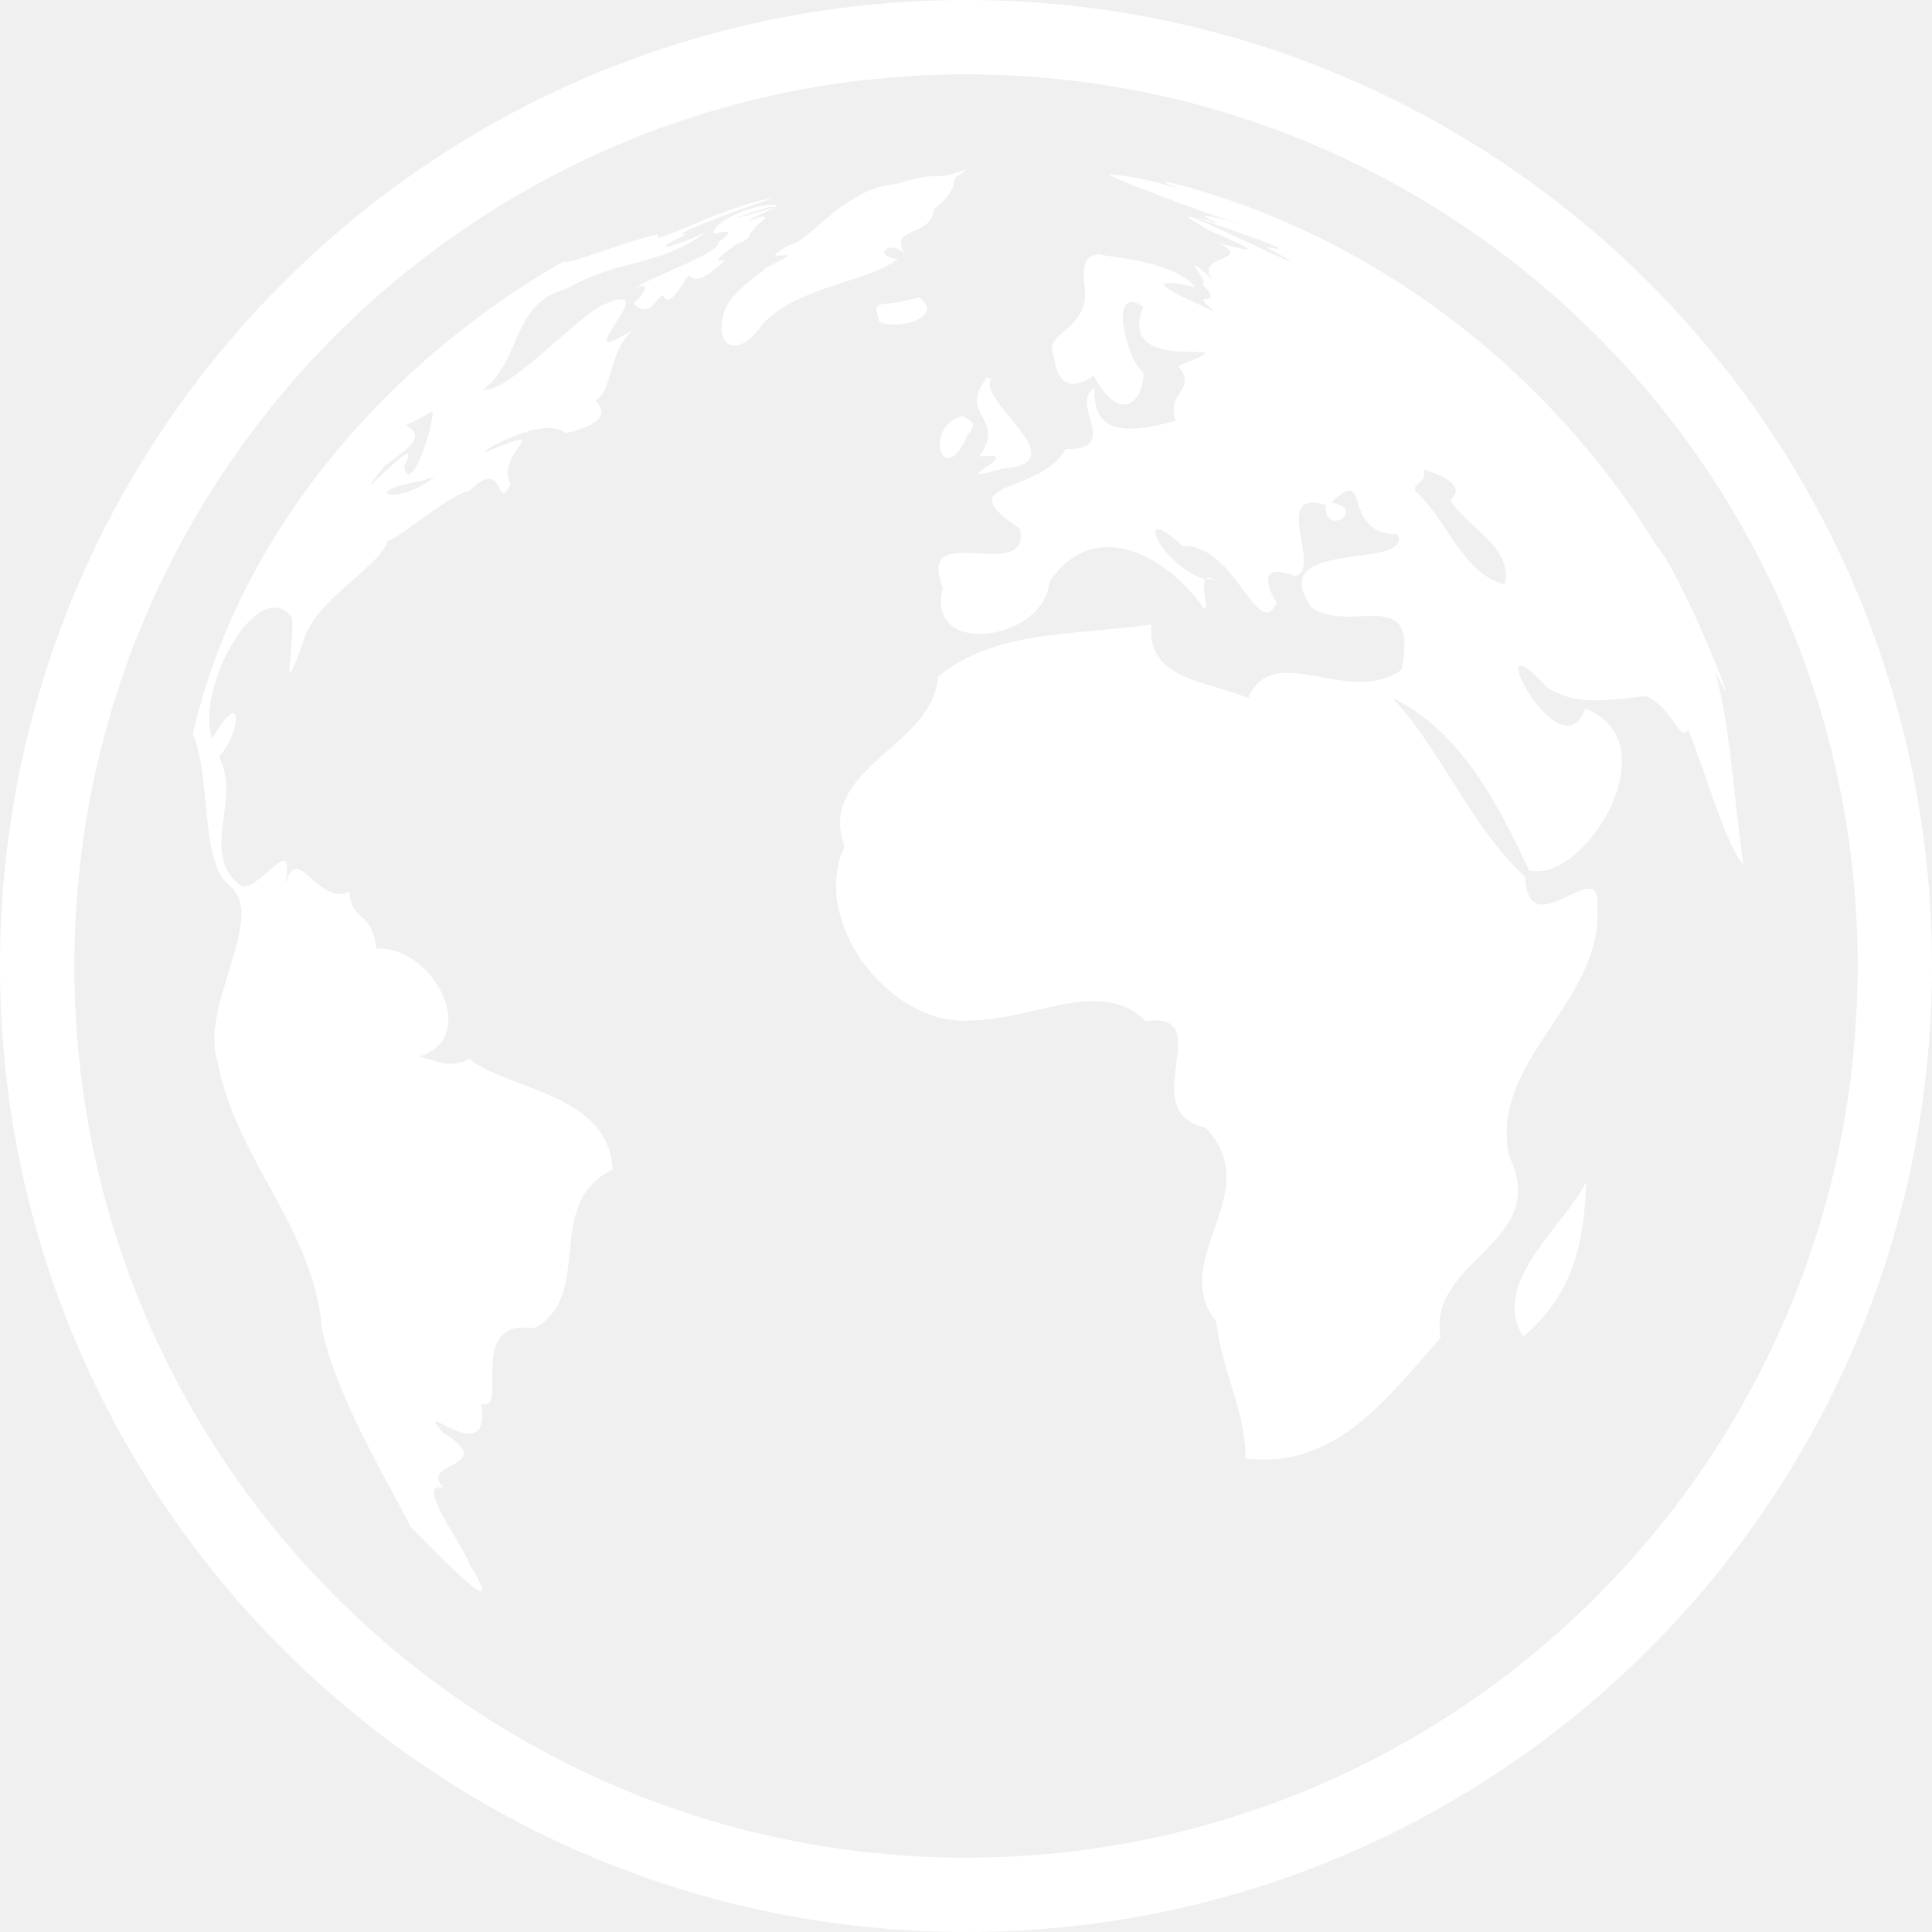
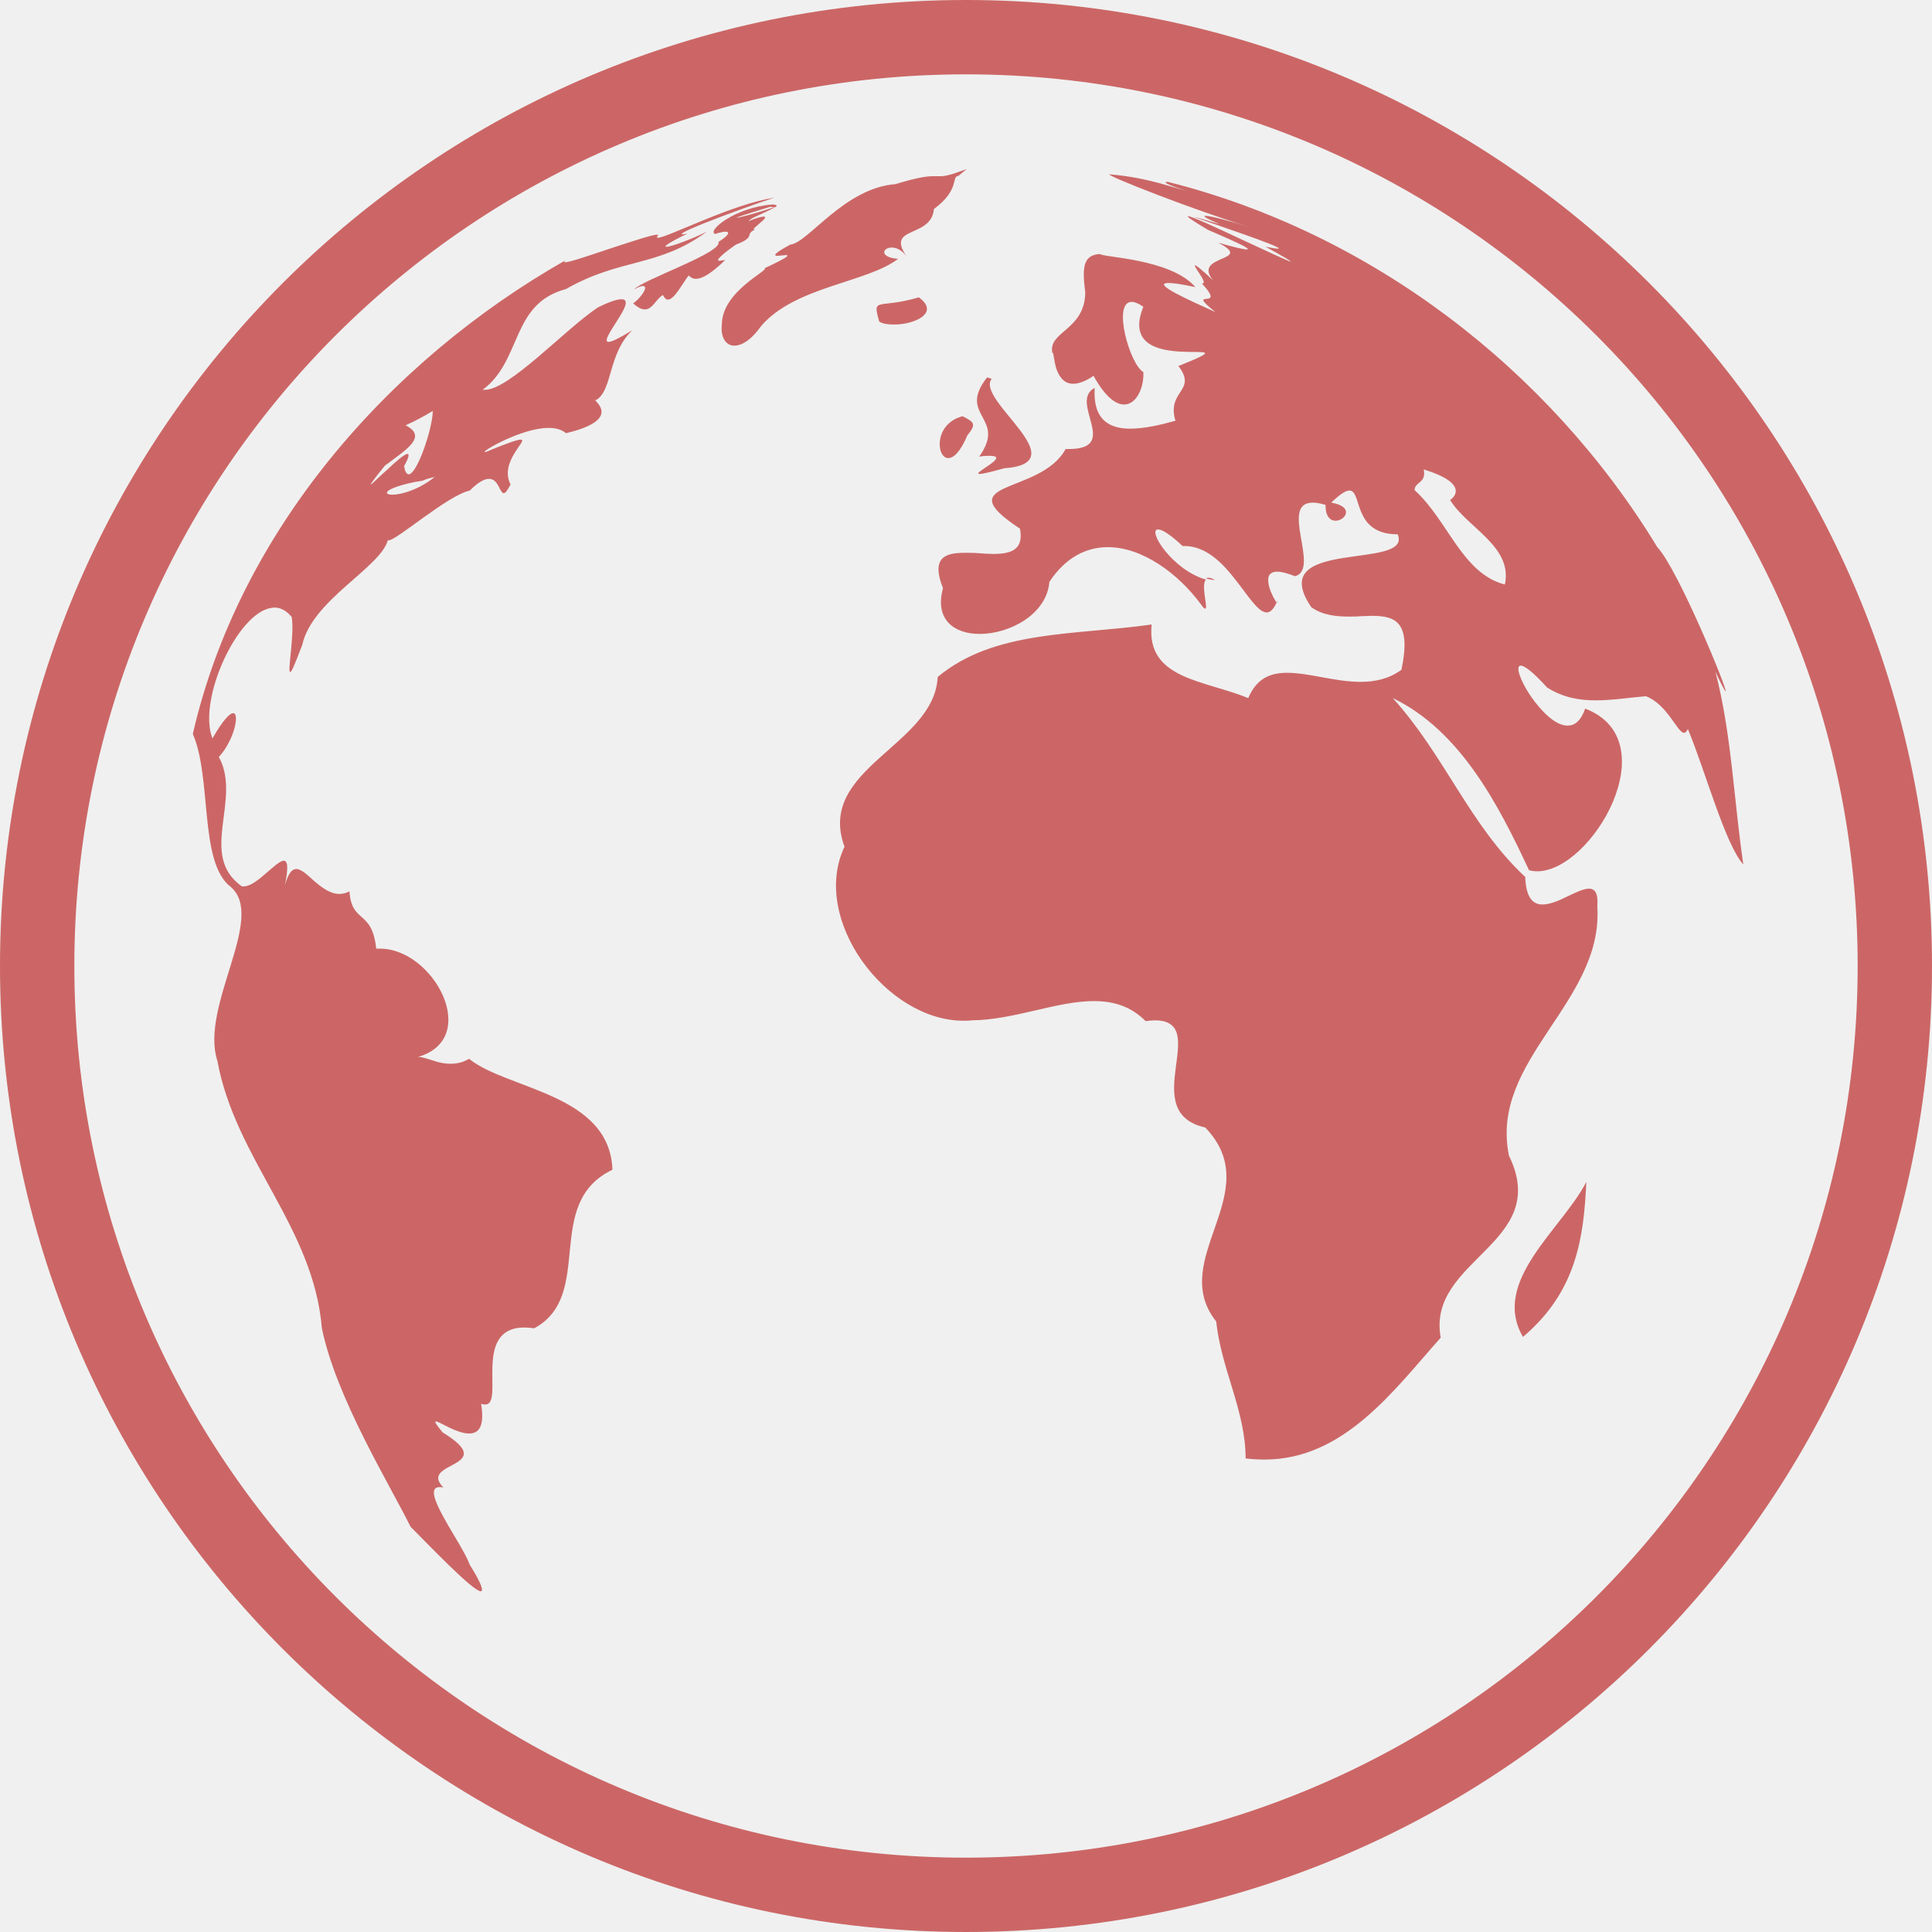
- <svg xmlns="http://www.w3.org/2000/svg" fill="#ffffff" height="800px" width="800px" version="1.1" id="Layer_1" viewBox="0 0 512 512" enable-background="new 0 0 512 512" xml:space="preserve">
+ <svg xmlns="http://www.w3.org/2000/svg" fill="#cc6666" height="800px" width="800px" version="1.1" id="Layer_1" viewBox="0 0 512 512" enable-background="new 0 0 512 512" xml:space="preserve">
  <path d="M236.3,65.6c1.2,0,2.7,0.6,4,2.4c-5.8-8.3,6.5-4.7,7.2-12.6c7-5.2,4.5-8.6,6.5-8.8l2.2-1.8c-4.3,1.6-5.8,1.9-7,1.9  c-0.3,0-0.6,0-0.9,0c-0.3,0-0.7,0-1.1,0c-1.5,0-4,0.3-9.9,2.1c-13.5,1-23.2,15.6-27.8,16c-4.7,2.5-4.5,3-3.4,3  c0.3,0,0.7-0.1,1.1-0.1c0.4,0,0.7-0.1,1-0.1c1.1,0,0.8,0.5-5.6,3.5c1.5,0.4-11.2,6-11.3,14.8c-0.4,3.4,1,5.7,3.3,5.7  c2,0,4.5-1.5,7.2-5.3c9-10.4,28-11.4,36.2-17.7C232.9,68.2,233.9,65.6,236.3,65.6z M190.6,69.1c-0.9,0,0.3-1.1,1.6-2.2  c1.4-1.1,3-2.2,3-2.2c0,0,0,0-0.1,0.1c5.4-2.1,2.1-2.6,5-4c-0.1,0-0.1,0-0.2,0c-0.6,0,0.5-0.8,1.5-1.7c1-0.8,1.9-1.7,1-1.7  c-0.5,0-1.8,0.3-4,1.2c0.7-1,3.4-1.7,7.2-3.8c-5.5,1.8-9.8,2.9-10.3,2.9c-0.4,0,1.9-0.8,8.8-2.9c0.3,0,0.6,0.1,0.8,0.1  c0.7,0,1-0.2,0.9-0.4c-0.1-0.2-0.5-0.3-1.2-0.3h0c-9.9,0.8-17.3,7-15.1,7.8c1.3-0.4,2.2-0.6,2.8-0.6c1.3,0,0.7,1.1-1.9,2.7  c1.2,2.8-20,10-22.4,12.6c1.2-0.7,2-0.9,2.4-0.9c1.6,0-0.5,3.1-2.6,4.6c1.3,1.2,2.3,1.6,3.1,1.6c2.1,0,3-2.9,4.8-3.8  c0.4,0.8,0.8,1.2,1.3,1.2c1.7,0,3.8-4.2,5.5-6.4c0.5,0.5,1.1,0.9,1.9,0.9c1.6,0,4-1.3,7.8-5C191.4,69,190.8,69.1,190.6,69.1z   M167.6,87.5c-3.6,2.2-5.5,3.1-6.3,3.1c-1.5,0,0.5-2.8,2.3-5.7c1.8-2.8,3.4-5.6,1.1-5.6c-1.1,0-3.1,0.6-6.3,2.2  c-8.7,5.8-23.4,21.8-29.9,21.8c-0.2,0-0.4,0-0.6,0c10.5-7.7,7.4-22.8,22.1-26.7c14.5-8.3,24.4-5.7,37.3-15.2c-3.8,1.9-9.4,4-10.7,4  c-0.8,0,0.4-1,5.6-3.5c-0.5,0.1-0.9,0.2-1.2,0.2c-3.5,0,23-9.5,24.3-9.7C194.4,53.9,176.8,63,174.4,63c-0.3,0-0.3-0.1-0.3-0.3  c0.4-0.3,0.4-0.5,0-0.5c-1.3,0-6.7,1.8-12.2,3.6c-5.4,1.8-10.9,3.7-12.1,3.7c-0.4,0-0.4-0.2,0.2-0.6c-47.2,26.8-86.6,72-98.9,125.6  c5.1,11.7,1.6,34,10,40.5c9.6,8.1-8.2,31.6-3.5,46.1c4.8,26.2,25.5,44.1,27.7,70.9c3.8,18.4,17.7,40.9,23.5,52.6  c4.4,4.4,16.5,17.1,18.6,17.1c0.8,0,0.3-1.9-2.9-7c-2-5.7-13.6-20.6-8-20.6c0.3,0,0.6,0,1,0.1c-6.9-7,15.3-5.1-0.2-14.6  c-1.8-2.2-2.2-2.9-1.8-2.9c0.5,0,1.9,0.8,3.5,1.6c1.7,0.8,3.7,1.6,5.3,1.6c2.5,0,4.2-1.7,3.2-7.9c0.4,0.2,0.8,0.2,1.1,0.2  c2.6,0,1.7-5.1,1.9-10.2c0.2-5.1,1.5-10.2,8.5-10.2c0.8,0,1.7,0.1,2.6,0.2c16.2-8.8,2.1-33.1,20.7-42c-0.7-20.2-27.8-21.2-38-29.4  c-1.7,1-3.3,1.3-4.9,1.3c-1.8,0-3.4-0.4-4.8-0.9c-1.4-0.4-2.7-0.9-3.6-0.9c-0.2,0-0.4,0-0.6,0.1c17.4-4.6,4.7-28.8-9.7-28.8  c-0.3,0-0.7,0-1,0c-1.1-10.5-6.5-6.5-7.1-15.2c-0.9,0.5-1.8,0.7-2.7,0.7c-2.4,0-4.6-1.7-6.5-3.3c-1.9-1.7-3.5-3.3-4.9-3.3  c-1.1,0-2.1,1.1-3,4.3c1-4.9,0.7-6.5-0.3-6.5c-1,0-2.8,1.7-4.8,3.4c-1.9,1.7-4.1,3.4-5.8,3.4c-0.2,0-0.3,0-0.5,0  c-11.7-8.3,0.1-23-6.1-34.3c4-4.3,5.6-11.6,3.8-11.6c-0.9,0-2.7,1.8-5.5,6.7c-4-10.2,6.6-33.3,15.6-34.6c0.3,0,0.5-0.1,0.8-0.1  c1.6,0,3.2,0.8,4.6,2.5c0.8,4.7-1.2,14.6-0.4,14.6c0.4,0,1.2-2,3.2-7.2c2.6-11.9,20.8-20.5,22.7-27.8c0.1,0.1,0.1,0.1,0.2,0.1  c2.1,0,15.6-11.9,21.5-13.2c2.3-2.3,3.9-3.1,5.1-3.1c1.3,0,2,1,2.5,1.9c0.5,1,0.9,1.9,1.4,1.9c0.4,0,0.9-0.6,1.8-2.3  c-3.1-6.1,4.9-11.9,2.7-11.9c-0.8,0-3.2,0.8-8.1,2.8c-0.8,0.4-1.2,0.5-1.4,0.5c-0.6,0,1.8-1.6,5.3-3.2c3.5-1.6,7.9-3.2,11.6-3.2  c1.8,0,3.4,0.4,4.6,1.4c15.5-3.7,7-8.8,7.8-8.8c0,0,0.1,0,0.2,0C162.4,103.4,161.1,93.6,167.6,87.5z M98.3,128.4  c-0.2,0,0.7-1.3,3.7-5c6.2-4.6,11.2-7.7,5.5-10.7c2.5-1.1,4.9-2.4,7.2-3.8c-0.1,4.9-4.2,16.8-6.4,16.8c-0.5,0-1-0.7-1.2-2.2  c1.3-2.3,1.4-3.2,0.9-3.2c-0.8,0-3.1,2-5.3,4.1C100.5,126.3,98.5,128.4,98.3,128.4z M104,131.1c-2.7,0-2.2-1.7,6.1-3.4  c3.6-0.5,0.8-0.3,5.1-1.3C111,129.8,106.3,131.1,104,131.1z M259.5,121c1.2-0.2,2.1-0.2,2.8-0.2c2.9,0,1.6,1.2-0.1,2.4  c-1.7,1.2-3.8,2.4-2.6,2.4c0.7,0,2.6-0.4,6.5-1.5c19.7-1.4-7.7-18.1-3.3-23.7l-1.2-0.4C253.5,110.3,267,110.5,259.5,121z   M251.3,121.4c1.4,0,3.2-1.6,5.1-6.1c2.6-3.1,1.5-3.5-1.3-5C247.4,112.3,248.1,121.4,251.3,121.4z M320.3,153.1  c-0.3,0-0.5,0.1-0.7,0.2c0.8,0.2,1.6,0.4,2.4,0.4C321.2,153.3,320.7,153.1,320.3,153.1z M454.6,178c1.7,3.7,2.6,5.2,2.7,5.2  c0.7,0-12.6-32.4-18.1-38.2c-28.7-47.2-75.9-83.3-129.7-96.8h-0.1c-1.4,0,0.2,0.7,2.1,1.4c1.9,0.7,4.2,1.4,4.2,1.4  c0,0-1.5-0.5-6.1-1.8c-5.1-1.5-10.3-2.6-15.6-3c-0.9,0.3,21.9,9.3,37.2,14c-5.1-1.6-10.4-3-11.7-3c-0.9,0,0,0.6,3.7,2.2  c-4.5-1.3-6.4-1.9-6.6-1.9c-0.3,0,6,2.1,11.9,4.2c6,2.1,11.7,4.2,10.1,4.2c-0.4,0-1.5-0.2-3.2-0.5c5.1,2.8,6.9,3.9,6.6,3.9  c-0.5,0-6.8-3-13.3-6c-6.4-3-12.9-6-13.8-6c-0.5,0,0.8,1,5.2,3.6c6,2.6,12,5.2,10.3,5.2c-0.8,0-3.1-0.5-7.6-1.8  c10,5.1-7.1,3.1-1.3,10c-3.2-3-4.5-4-4.8-4s0.5,1.2,1.3,2.4c0.8,1.2,1.4,2.4,0.7,2.4c-0.1,0-0.1,0-0.2,0c7,7.6-4.9,0.8,3.6,7.6  c-6.4-2.9-17.3-7.7-12.4-7.7c1.2,0,3.5,0.3,7.1,1.1c-6.5-7.6-24.9-7.9-25.3-8.8c-4.6,0.3-4.7,3.8-3.9,10.2  c-0.1,10.1-10,10.3-8.7,16.1c0-0.1,0.1-0.1,0.1-0.1c0.2,0,0.3,2,0.9,4.1c0.7,2,1.9,4.1,4.5,4.1c1.4,0,3.2-0.6,5.4-2.1  c3.1,5.6,5.9,7.6,8.1,7.6c3.3,0,5.3-4.5,5.1-8.6c-3.6-2-8.3-18.6-3.1-18.6c0.8,0,1.8,0.4,3.1,1.3c-8.1,19.9,32,6.6,9.3,15.7  c5.1,6.7-3.2,6.4-0.8,14.5c-3.9,1.1-8.2,2.1-12,2.1c-5.6,0-9.9-2.4-9.4-10.8c-7,3.7,7,16.2-6.9,16.2h-0.8  c-6.7,12.3-31.8,8.1-12.1,21.1c1.1,5.7-2.5,6.7-7.1,6.7c-1.2,0-2.5-0.1-3.8-0.2c-1.3-0.1-2.6-0.1-3.8-0.1c-5.2,0-8.9,1.3-5.7,9.4  c-2.3,8.4,3.1,12.1,9.7,12.1c8,0,17.8-5.2,18.5-13.8c4.3-6.5,9.8-9.2,15.5-9.2c9,0,18.5,6.8,24.7,15.2c0.5,0.8,0.9,1.1,1.1,1.1  c0.5,0,0-2-0.2-4c-0.2-1.6-0.2-3.2,0.4-3.7c-8.9-2.5-15.7-13.3-12.7-13.3c1,0,3.1,1.2,6.5,4.4c0.2,0,0.4,0,0.5,0  c5.6,0,10,4.4,13.4,8.8c3.5,4.4,6.1,8.8,8.4,8.8c0.9,0,1.8-0.8,2.6-2.6c-0.4-0.6-1.4-2.3-1.9-4c-0.6-2.1-0.6-4.2,2.1-4.2  c1.1,0,2.6,0.4,4.7,1.2c6.8-1.8-4.3-19.5,4.7-19.5c0.9,0,2,0.2,3.4,0.6c-0.1,3.1,1.3,4.2,2.6,4.2c2.6,0,5.2-3.7-1.1-4.8  c2.4-2.3,3.8-3.2,4.8-3.2c3.5,0,0.7,11.6,12.8,11.6c4.1,9.7-35.6,0.7-22.9,19.3c2.9,2.1,6.5,2.5,10,2.5c1.1,0,2.1,0,3.1-0.1  c1,0,2-0.1,2.9-0.1c6.2,0,10.6,1.5,7.9,14.3c-3.3,2.4-7,3.2-10.8,3.2c-3.4,0-6.8-0.6-10.1-1.2c-3.3-0.6-6.5-1.2-9.4-1.2  c-4.5,0-8.1,1.5-10.3,6.7c-11.7-4.8-27.1-5-25.6-19.5c-20.4,2.9-41.7,1.4-56.7,13.9c-0.9,18.3-32.3,24.2-24.7,45  c-9.1,19.2,11,46.1,31.5,46.1c0.7,0,1.5,0,2.2-0.1c11.2-0.1,22.5-5.1,32.4-5.1c5.1,0,9.7,1.3,13.7,5.3c0.9-0.1,1.7-0.2,2.4-0.2  c15.3,0-4.9,24.3,13.4,28.4c16.6,17.2-10.2,34.9,2.9,51.4c1.4,12.9,7.8,23.7,7.8,36.3c1.7,0.2,3.3,0.3,5,0.3  c21.1,0,34.3-18.4,46.7-32.3c-3.8-20.8,29.5-24.9,18.1-48.2c-5.3-25.5,25.1-40.6,23.4-66.1c0.3-3.6-0.7-4.7-2.2-4.7  c-1.5,0-3.7,1.1-5.8,2.1c-2.2,1.1-4.6,2.1-6.5,2.1c-2.5,0-4.4-1.7-4.6-7.3c-14.7-13.7-21.4-32.3-35.1-47.4  c17.8,8.6,27.9,28,36.1,45.6c0.7,0.2,1.4,0.3,2.2,0.3c14.5,0,34.7-34.7,12.7-43.1c-1.2,3.3-2.8,4.5-4.7,4.5c-3.3,0-7.1-4-9.8-7.9  c-2.7-4-4.1-8-2.6-8c1,0,3.2,1.6,7,5.8c4.3,2.7,8.5,3.4,12.9,3.4c4.3,0,8.7-0.7,13.3-1.1c5.8,2.3,8.3,9.7,10.1,9.7  c0.3,0,0.7-0.3,1-1c4.6,11,9.9,30.6,14.7,35.9C459.5,212.3,458.9,194.5,454.6,178z M398.8,154.9c-11.3-2.9-15-16.9-23.9-25  c-0.1-2.2,3.2-1.8,2.4-5.5c12,3.7,8.1,7.4,7,8.1C388.7,139.8,401,144.8,398.8,154.9z M243.5,78.8c-10.9,3.2-12.4-0.3-10.5,6.4  c0.8,0.6,2.3,0.8,3.8,0.8C242.1,86.1,249.3,83,243.5,78.8z M403.6,354.3c14.3-12.1,16.1-26.5,16.8-41.1  C414,325.7,395,339.5,403.6,354.3z M338.5,159.3c-0.1,0.1-0.1,0.1-0.1,0.2c0.1,0.2,0.2,0.2,0.2,0.2  C338.6,159.7,338.6,159.6,338.5,159.3z M256,0C114.6,0,0,114.6,0,256s114.6,256,256,256c141.4,0,256-114.6,256-256S397.4,0,256,0z   M256,492.3C125.5,492.3,19.7,386.5,19.7,256S125.5,19.7,256,19.7S492.3,125.5,492.3,256S386.5,492.3,256,492.3z" />
</svg>
